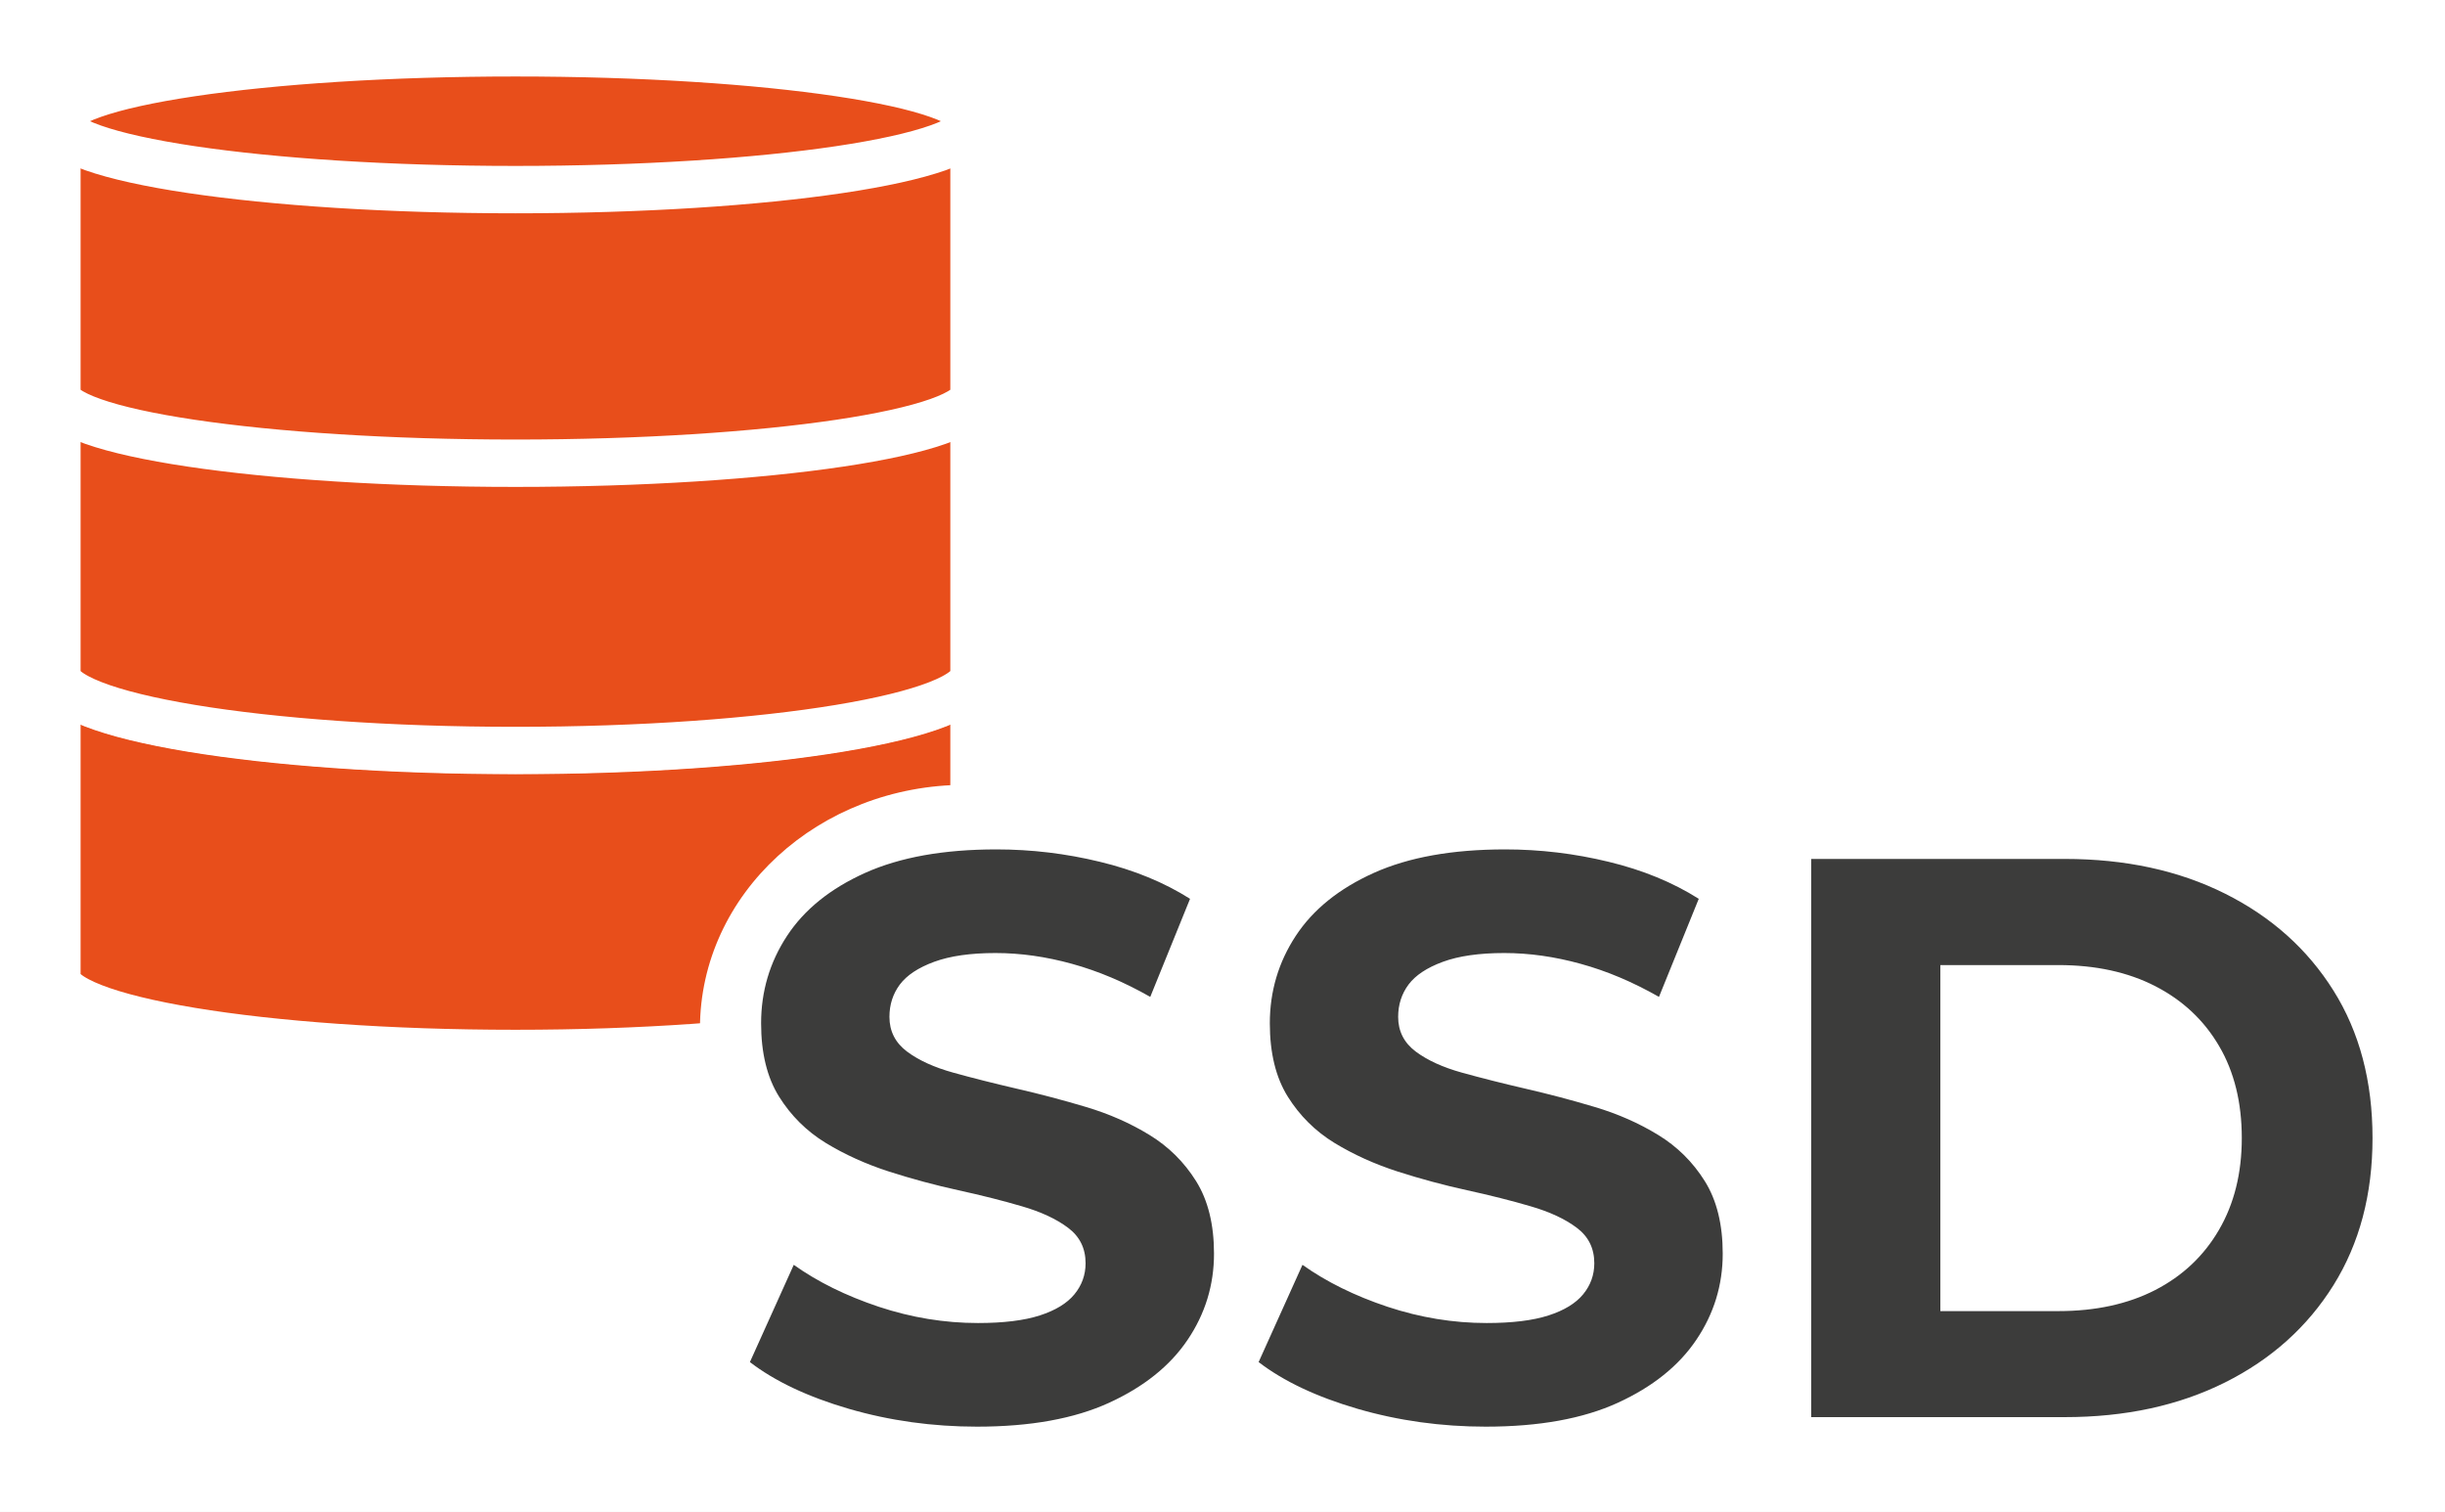
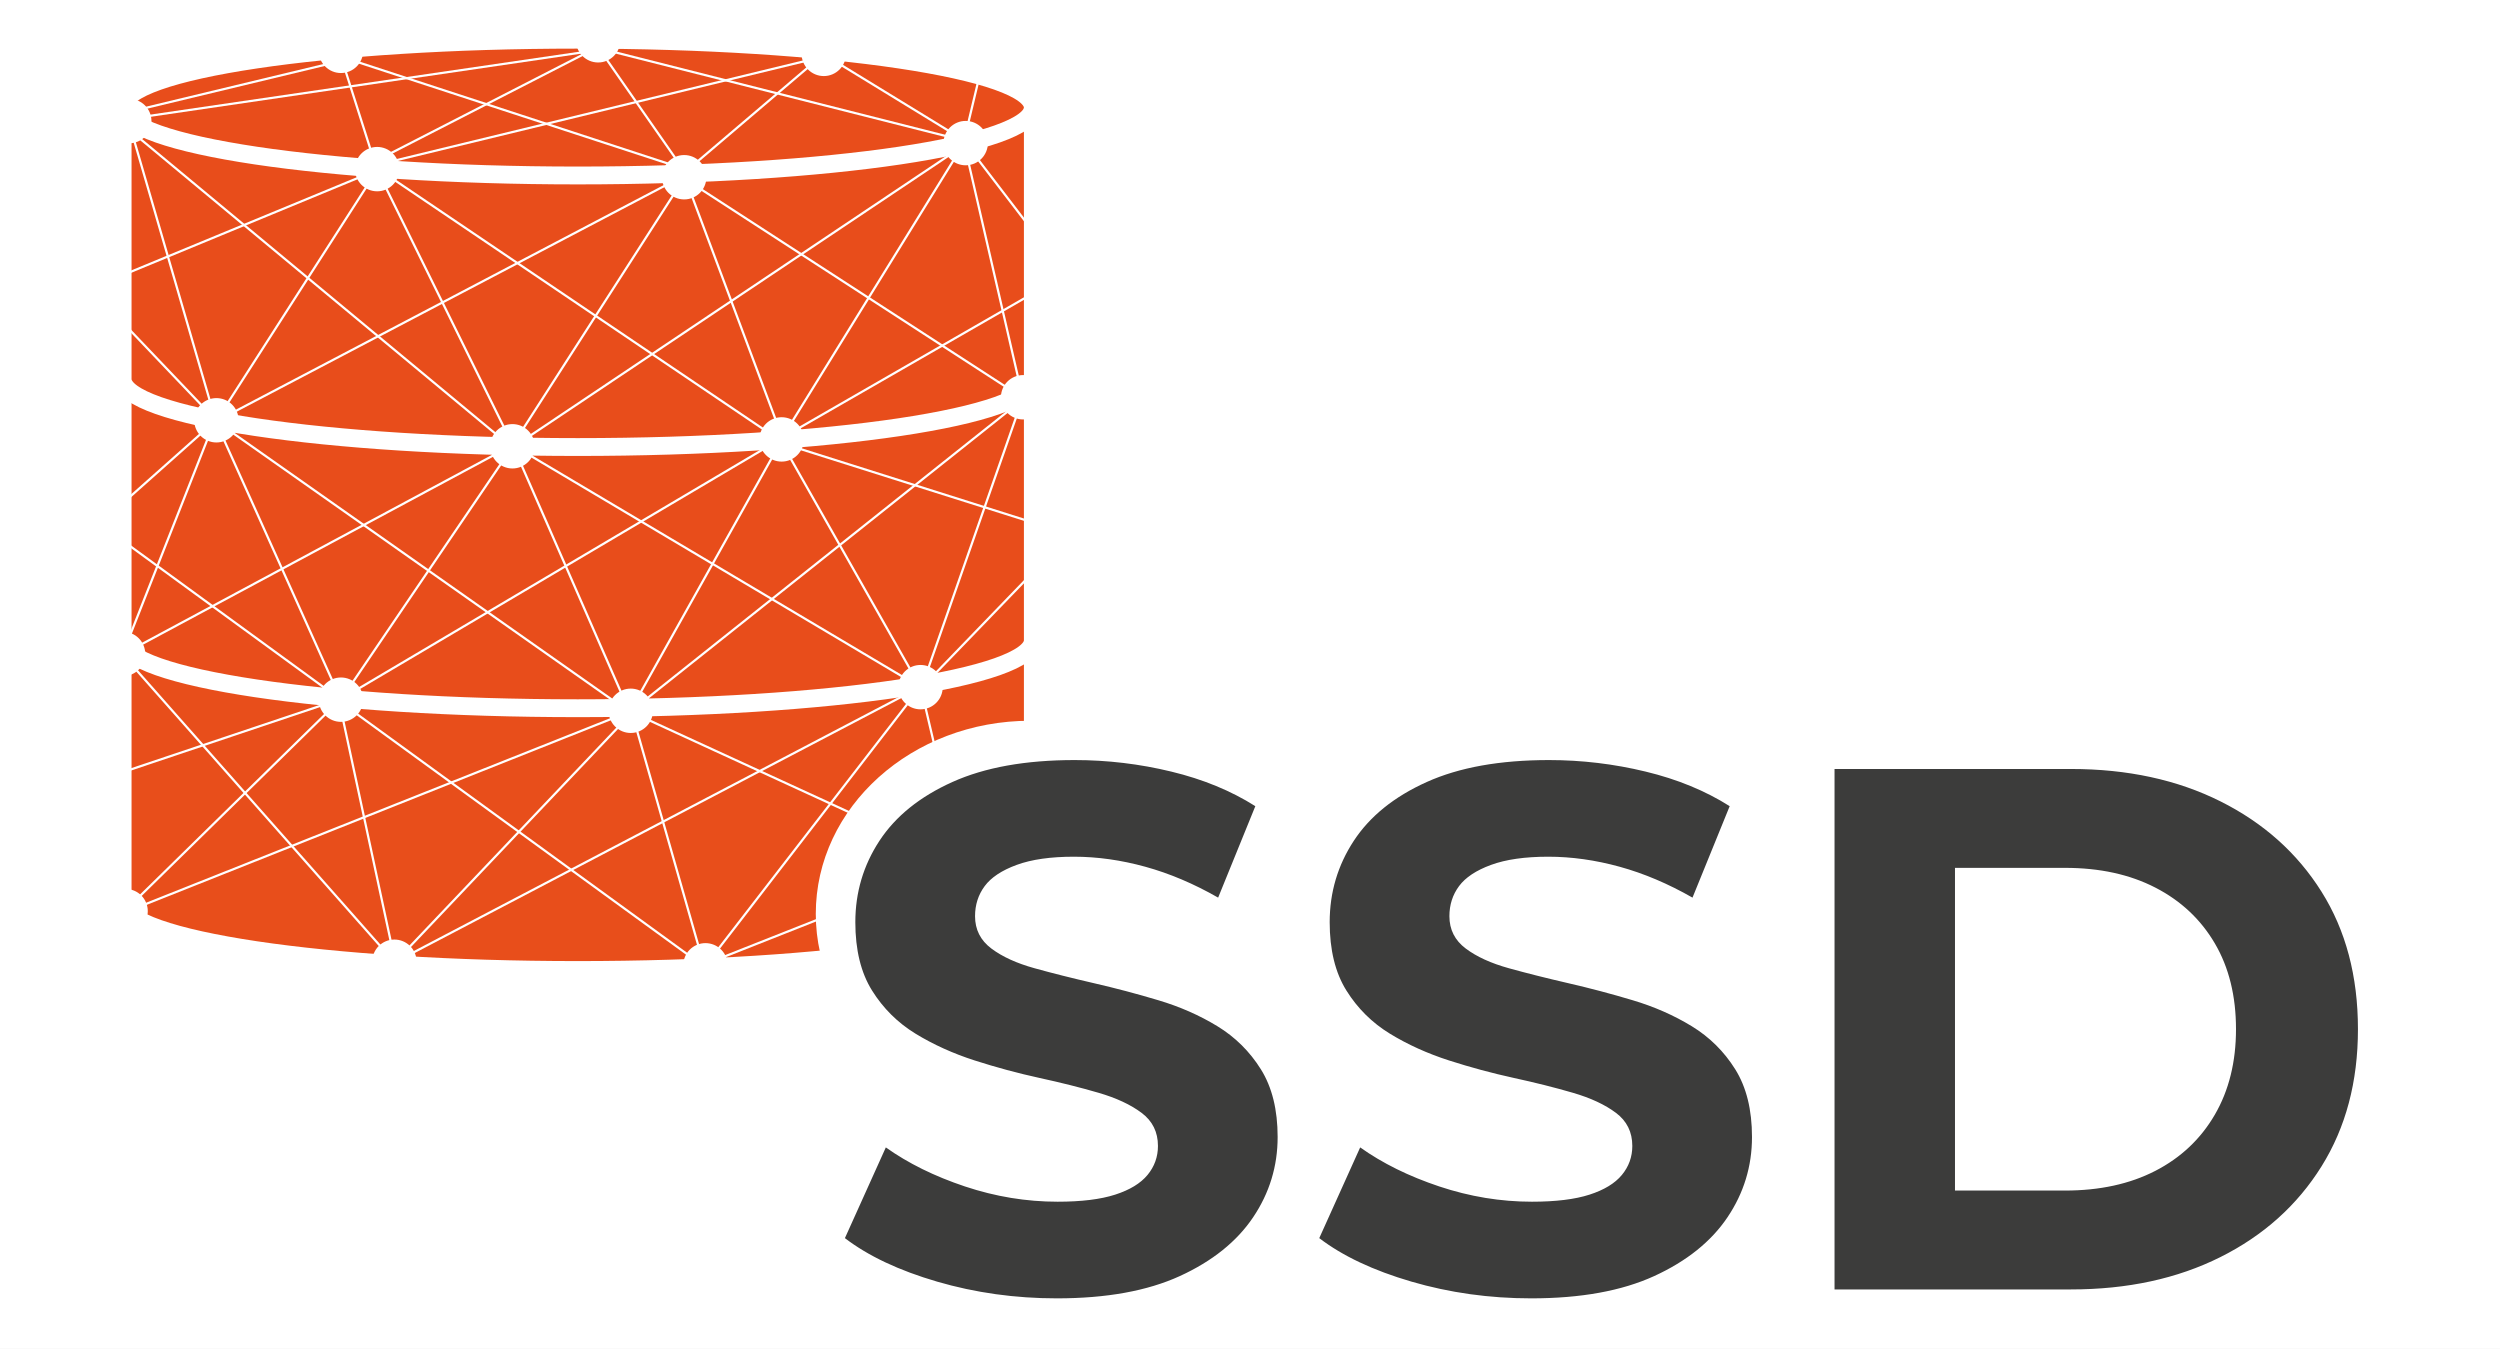
- <svg xmlns="http://www.w3.org/2000/svg" version="1.1" viewBox="0.0 0.0 412.906 255.304" fill="none" stroke="none" stroke-linecap="square" stroke-miterlimit="10">
+ <svg xmlns="http://www.w3.org/2000/svg" xmlns:xlink="http://www.w3.org/1999/xlink" version="1.1" viewBox="0.0 0.0 1120.801 604.633" fill="none" stroke="none" stroke-linecap="square" stroke-miterlimit="10">
  <clipPath id="p.0">
-     <path d="m0 0l412.906 0l0 255.304l-412.906 0l0 -255.304z" clip-rule="nonzero" />
+     <path d="m0 0l1120.801 0l0 604.633l-1120.801 0l0 -604.633z" clip-rule="nonzero" />
  </clipPath>
  <g clip-path="url(#p.0)">
-     <path fill="#ffffff" d="m0 0l412.906 0l0 255.304l-412.906 0z" fill-rule="evenodd" />
-     <path fill="#e84e1b" d="m9.609 113.85l0 0c0 -7.075 34.671 -12.811 77.44 -12.811c42.769 0 77.44 5.735 77.44 12.811l0 51.242c0 7.075 -34.671 12.811 -77.44 12.811c-42.769 0 -77.44 -5.736 -77.44 -12.811z" fill-rule="evenodd" />
-     <path fill="#000000" fill-opacity="0.0" d="m164.488 113.85l0 0c0 7.075 -34.671 12.811 -77.44 12.811c-42.769 0 -77.44 -5.735 -77.44 -12.811" fill-rule="evenodd" />
-     <path fill="#000000" fill-opacity="0.0" d="m9.609 113.85l0 0c0 -7.075 34.671 -12.811 77.44 -12.811c42.769 0 77.44 5.735 77.44 12.811l0 51.242c0 7.075 -34.671 12.811 -77.44 12.811c-42.769 0 -77.44 -5.736 -77.44 -12.811z" fill-rule="evenodd" />
-     <path stroke="#ffffff" stroke-width="8.0" stroke-linejoin="round" stroke-linecap="butt" d="m164.488 113.85l0 0c0 7.075 -34.671 12.811 -77.44 12.811c-42.769 0 -77.44 -5.735 -77.44 -12.811" fill-rule="evenodd" />
-     <path stroke="#ffffff" stroke-width="8.0" stroke-linejoin="round" stroke-linecap="butt" d="m9.609 113.85l0 0c0 -7.075 34.671 -12.811 77.44 -12.811c42.769 0 77.44 5.735 77.44 12.811l0 51.242c0 7.075 -34.671 12.811 -77.44 12.811c-42.769 0 -77.44 -5.736 -77.44 -12.811z" fill-rule="evenodd" />
-     <path fill="#ffffff" d="m118.207 173.688l0 0c0 -22.726 20.066 -41.15 44.819 -41.15l0 0c24.753 0 44.819 18.423 44.819 41.15l0 0c0 22.726 -20.066 41.15 -44.819 41.15l0 0c-24.753 0 -44.819 -18.423 -44.819 -41.15z" fill-rule="evenodd" />
-     <path fill="#000000" fill-opacity="0.0" d="m113.877 101.039l339.433 0l0 182.614l-339.433 0z" fill-rule="evenodd" />
-     <path fill="#3c3c3b" d="m165.017 240.929q-11.297 0 -21.672 -3.016q-10.375 -3.031 -16.703 -7.891l7.406 -16.422q6.062 4.312 14.344 7.078q8.281 2.75 16.766 2.75q6.469 0 10.438 -1.281q3.969 -1.281 5.844 -3.562q1.891 -2.297 1.891 -5.25q0 -3.781 -2.969 -6.0q-2.953 -2.219 -7.797 -3.625q-4.844 -1.422 -10.703 -2.703q-5.859 -1.281 -11.719 -3.156q-5.859 -1.891 -10.703 -4.844q-4.844 -2.969 -7.875 -7.812q-3.031 -4.859 -3.031 -12.391q0 -8.078 4.375 -14.75q4.375 -6.672 13.188 -10.641q8.828 -3.969 22.156 -3.969q8.891 0 17.5 2.094q8.625 2.078 15.219 6.25l-6.719 16.562q-6.609 -3.766 -13.203 -5.578q-6.594 -1.828 -12.922 -1.828q-6.328 0 -10.375 1.484q-4.031 1.484 -5.797 3.844q-1.75 2.359 -1.75 5.453q0 3.625 2.969 5.859q2.969 2.219 7.812 3.562q4.844 1.344 10.703 2.703q5.859 1.344 11.719 3.094q5.859 1.75 10.703 4.719q4.844 2.953 7.875 7.797q3.031 4.844 3.031 12.25q0 7.953 -4.453 14.547q-4.438 6.594 -13.266 10.641q-8.812 4.031 -22.281 4.031zm85.911 0q-11.297 0 -21.672 -3.016q-10.375 -3.031 -16.703 -7.891l7.406 -16.422q6.062 4.312 14.344 7.078q8.281 2.75 16.766 2.75q6.469 0 10.438 -1.281q3.969 -1.281 5.844 -3.562q1.891 -2.297 1.891 -5.25q0 -3.781 -2.969 -6.0q-2.953 -2.219 -7.797 -3.625q-4.844 -1.422 -10.703 -2.703q-5.859 -1.281 -11.719 -3.156q-5.859 -1.891 -10.703 -4.844q-4.844 -2.969 -7.875 -7.812q-3.031 -4.859 -3.031 -12.391q0 -8.078 4.375 -14.75q4.375 -6.672 13.188 -10.641q8.828 -3.969 22.156 -3.969q8.891 0 17.5 2.094q8.625 2.078 15.219 6.25l-6.719 16.562q-6.609 -3.766 -13.203 -5.578q-6.594 -1.828 -12.922 -1.828q-6.328 0 -10.375 1.484q-4.031 1.484 -5.797 3.844q-1.75 2.359 -1.75 5.453q0 3.625 2.969 5.859q2.969 2.219 7.812 3.562q4.844 1.344 10.703 2.703q5.859 1.344 11.719 3.094q5.859 1.75 10.703 4.719q4.844 2.953 7.875 7.797q3.031 4.844 3.031 12.25q0 7.953 -4.453 14.547q-4.438 6.594 -13.266 10.641q-8.812 4.031 -22.281 4.031zm54.942 -1.609l0 -94.266l42.828 0q15.344 0 27.062 5.859q11.719 5.859 18.312 16.375q6.594 10.5 6.594 24.906q0 14.266 -6.594 24.844q-6.594 10.562 -18.312 16.422q-11.719 5.859 -27.062 5.859l-42.828 0zm21.812 -17.906l19.938 0q9.422 0 16.359 -3.562q6.938 -3.578 10.766 -10.172q3.844 -6.609 3.844 -15.484q0 -9.031 -3.844 -15.562q-3.828 -6.531 -10.766 -10.094q-6.938 -3.562 -16.359 -3.562l-19.938 0l0 58.438z" fill-rule="nonzero" />
-     <path fill="#e84e1b" d="m9.609 62.69l0 0c0 -7.075 34.671 -12.811 77.44 -12.811c42.769 0 77.44 5.735 77.44 12.811l0 51.242c0 7.075 -34.671 12.811 -77.44 12.811c-42.769 0 -77.44 -5.735 -77.44 -12.811z" fill-rule="evenodd" />
-     <path fill="#000000" fill-opacity="0.0" d="m164.488 62.69l0 0c0 7.075 -34.671 12.811 -77.44 12.811c-42.769 0 -77.44 -5.735 -77.44 -12.811" fill-rule="evenodd" />
-     <path fill="#000000" fill-opacity="0.0" d="m9.609 62.69l0 0c0 -7.075 34.671 -12.811 77.44 -12.811c42.769 0 77.44 5.735 77.44 12.811l0 51.242c0 7.075 -34.671 12.811 -77.44 12.811c-42.769 0 -77.44 -5.735 -77.44 -12.811z" fill-rule="evenodd" />
-     <path stroke="#ffffff" stroke-width="8.0" stroke-linejoin="round" stroke-linecap="butt" d="m164.488 62.69l0 0c0 7.075 -34.671 12.811 -77.44 12.811c-42.769 0 -77.44 -5.735 -77.44 -12.811" fill-rule="evenodd" />
-     <path stroke="#ffffff" stroke-width="8.0" stroke-linejoin="round" stroke-linecap="butt" d="m9.609 62.69l0 0c0 -7.075 34.671 -12.811 77.44 -12.811c42.769 0 77.44 5.735 77.44 12.811l0 51.242c0 7.075 -34.671 12.811 -77.44 12.811c-42.769 0 -77.44 -5.735 -77.44 -12.811z" fill-rule="evenodd" />
-     <path fill="#e84e1b" d="m9.609 20.47l0 0c0 -6.38 34.671 -11.552 77.44 -11.552c42.769 0 77.44 5.172 77.44 11.552l0 46.206c0 6.38 -34.671 11.552 -77.44 11.552c-42.769 0 -77.44 -5.172 -77.44 -11.552z" fill-rule="evenodd" />
-     <path fill="#000000" fill-opacity="0.0" d="m164.488 20.47l0 0c0 6.38 -34.671 11.552 -77.44 11.552c-42.769 0 -77.44 -5.172 -77.44 -11.552" fill-rule="evenodd" />
-     <path fill="#000000" fill-opacity="0.0" d="m9.609 20.47l0 0c0 -6.38 34.671 -11.552 77.44 -11.552c42.769 0 77.44 5.172 77.44 11.552l0 46.206c0 6.38 -34.671 11.552 -77.44 11.552c-42.769 0 -77.44 -5.172 -77.44 -11.552z" fill-rule="evenodd" />
-     <path stroke="#ffffff" stroke-width="8.0" stroke-linejoin="round" stroke-linecap="butt" d="m164.488 20.47l0 0c0 6.38 -34.671 11.552 -77.44 11.552c-42.769 0 -77.44 -5.172 -77.44 -11.552" fill-rule="evenodd" />
-     <path stroke="#ffffff" stroke-width="8.0" stroke-linejoin="round" stroke-linecap="butt" d="m9.609 20.47l0 0c0 -6.38 34.671 -11.552 77.44 -11.552c42.769 0 77.44 5.172 77.44 11.552l0 46.206c0 6.38 -34.671 11.552 -77.44 11.552c-42.769 0 -77.44 -5.172 -77.44 -11.552z" fill-rule="evenodd" />
+     <path fill="#ffffff" d="m0 0l1120.801 0l0 604.633l-1120.801 0z" fill-rule="evenodd" />
+     <path fill="#e84e1b" d="m54.976 282.696l0 0c0 -16.809 91.349 -30.436 204.034 -30.436c112.685 0 204.034 13.627 204.034 30.436l0 121.743c0 16.809 -91.349 30.436 -204.034 30.436c-112.685 0 -204.034 -13.627 -204.034 -30.436z" fill-rule="evenodd" />
+     <path fill="#000000" fill-opacity="0.0" d="m463.044 282.696l0 0c0 16.809 -91.349 30.436 -204.034 30.436c-112.685 0 -204.034 -13.627 -204.034 -30.436" fill-rule="evenodd" />
+     <path fill="#000000" fill-opacity="0.0" d="m54.976 282.696l0 0c0 -16.809 91.349 -30.436 204.034 -30.436c112.685 0 204.034 13.627 204.034 30.436l0 121.743c0 16.809 -91.349 30.436 -204.034 30.436c-112.685 0 -204.034 -13.627 -204.034 -30.436z" fill-rule="evenodd" />
+     <path stroke="#ffffff" stroke-width="8.0" stroke-linejoin="round" stroke-linecap="butt" d="m463.044 282.696l0 0c0 16.809 -91.349 30.436 -204.034 30.436c-112.685 0 -204.034 -13.627 -204.034 -30.436" fill-rule="evenodd" />
+     <path stroke="#ffffff" stroke-width="8.0" stroke-linejoin="round" stroke-linecap="butt" d="m54.976 282.696l0 0c0 -16.809 91.349 -30.436 204.034 -30.436c112.685 0 204.034 13.627 204.034 30.436l0 121.743c0 16.809 -91.349 30.436 -204.034 30.436c-112.685 0 -204.034 -13.627 -204.034 -30.436z" fill-rule="evenodd" />
+     <path fill="#e84d1b" d="m54.976 165.333l0 0c0 -16.809 91.349 -30.436 204.034 -30.436c112.685 0 204.034 13.627 204.034 30.436l0 121.743c0 16.809 -91.349 30.436 -204.034 30.436c-112.685 0 -204.034 -13.627 -204.034 -30.436z" fill-rule="evenodd" />
+     <path fill="#000000" fill-opacity="0.0" d="m463.044 165.333l0 0c0 16.809 -91.349 30.436 -204.034 30.436c-112.685 0 -204.034 -13.627 -204.034 -30.436" fill-rule="evenodd" />
+     <path fill="#000000" fill-opacity="0.0" d="m54.976 165.333l0 0c0 -16.809 91.349 -30.436 204.034 -30.436c112.685 0 204.034 13.627 204.034 30.436l0 121.743c0 16.809 -91.349 30.436 -204.034 30.436c-112.685 0 -204.034 -13.627 -204.034 -30.436z" fill-rule="evenodd" />
+     <path stroke="#ffffff" stroke-width="8.0" stroke-linejoin="round" stroke-linecap="butt" d="m463.044 165.333l0 0c0 16.809 -91.349 30.436 -204.034 30.436c-112.685 0 -204.034 -13.627 -204.034 -30.436" fill-rule="evenodd" />
+     <path stroke="#ffffff" stroke-width="8.0" stroke-linejoin="round" stroke-linecap="butt" d="m54.976 165.333l0 0c0 -16.809 91.349 -30.436 204.034 -30.436c112.685 0 204.034 13.627 204.034 30.436l0 121.743c0 16.809 -91.349 30.436 -204.034 30.436c-112.685 0 -204.034 -13.627 -204.034 -30.436z" fill-rule="evenodd" />
+     <path fill="#e84d1b" d="m54.976 48.234l0 0c0 -16.809 91.349 -30.436 204.034 -30.436c112.685 0 204.034 13.627 204.034 30.436l0 121.743c0 16.809 -91.349 30.436 -204.034 30.436c-112.685 0 -204.034 -13.627 -204.034 -30.436z" fill-rule="evenodd" />
+     <path fill="#000000" fill-opacity="0.0" d="m463.044 48.234l0 0c0 16.809 -91.349 30.436 -204.034 30.436c-112.685 0 -204.034 -13.627 -204.034 -30.436" fill-rule="evenodd" />
+     <path fill="#000000" fill-opacity="0.0" d="m54.976 48.234l0 0c0 -16.809 91.349 -30.436 204.034 -30.436c112.685 0 204.034 13.627 204.034 30.436l0 121.743c0 16.809 -91.349 30.436 -204.034 30.436c-112.685 0 -204.034 -13.627 -204.034 -30.436z" fill-rule="evenodd" />
+     <path stroke="#ffffff" stroke-width="8.0" stroke-linejoin="round" stroke-linecap="butt" d="m463.044 48.234l0 0c0 16.809 -91.349 30.436 -204.034 30.436c-112.685 0 -204.034 -13.627 -204.034 -30.436" fill-rule="evenodd" />
+     <path stroke="#ffffff" stroke-width="8.0" stroke-linejoin="round" stroke-linecap="butt" d="m54.976 48.234l0 0c0 -16.809 91.349 -30.436 204.034 -30.436c112.685 0 204.034 13.627 204.034 30.436l0 121.743c0 16.809 -91.349 30.436 -204.034 30.436c-112.685 0 -204.034 -13.627 -204.034 -30.436z" fill-rule="evenodd" />
+     <path fill="#ffffff" d="m365.732 409.709l0 0c0 -47.818 43.065 -86.583 96.189 -86.583l0 0c53.124 0 96.189 38.764 96.189 86.583l0 0c0 47.818 -43.065 86.583 -96.189 86.583l0 0c-53.124 0 -96.189 -38.764 -96.189 -86.583z" fill-rule="evenodd" />
+     <path fill="#ffffff" d="m48.504 54.283l0 0c0 -5.218 4.23 -9.449 9.449 -9.449l0 0c2.506 0 4.909 0.995 6.681 2.767c1.772 1.772 2.767 4.175 2.767 6.681l0 0c0 5.218 -4.23 9.449 -9.449 9.449l0 0c-5.218 0 -9.449 -4.23 -9.449 -9.449z" fill-rule="evenodd" />
+     <path stroke="#ffffff" stroke-width="1.0" stroke-linejoin="round" stroke-linecap="butt" d="m48.504 54.283l0 0c0 -5.218 4.23 -9.449 9.449 -9.449l0 0c2.506 0 4.909 0.995 6.681 2.767c1.772 1.772 2.767 4.175 2.767 6.681l0 0c0 5.218 -4.23 9.449 -9.449 9.449l0 0c-5.218 0 -9.449 -4.23 -9.449 -9.449z" fill-rule="evenodd" />
+     <path fill="#ffffff" d="m159.64 75.822l0 0c0 -5.218 4.23 -9.449 9.449 -9.449l0 0c2.506 0 4.909 0.995 6.681 2.767c1.772 1.772 2.767 4.175 2.767 6.681l0 0c0 5.218 -4.23 9.449 -9.449 9.449l0 0c-5.218 0 -9.449 -4.23 -9.449 -9.449z" fill-rule="evenodd" />
+     <path stroke="#ffffff" stroke-width="1.0" stroke-linejoin="round" stroke-linecap="butt" d="m159.64 75.822l0 0c0 -5.218 4.23 -9.449 9.449 -9.449l0 0c2.506 0 4.909 0.995 6.681 2.767c1.772 1.772 2.767 4.175 2.767 6.681l0 0c0 5.218 -4.23 9.449 -9.449 9.449l0 0c-5.218 0 -9.449 -4.23 -9.449 -9.449z" fill-rule="evenodd" />
+     <path fill="#ffffff" d="m143.409 22.798l0 0c0 -5.218 4.23 -9.449 9.449 -9.449l0 0c2.506 0 4.909 0.995 6.681 2.767c1.772 1.772 2.767 4.175 2.767 6.681l0 0c0 5.218 -4.23 9.449 -9.449 9.449l0 0c-5.218 0 -9.449 -4.23 -9.449 -9.449z" fill-rule="evenodd" />
+     <path stroke="#ffffff" stroke-width="1.0" stroke-linejoin="round" stroke-linecap="butt" d="m143.409 22.798l0 0c0 -5.218 4.23 -9.449 9.449 -9.449l0 0c2.506 0 4.909 0.995 6.681 2.767c1.772 1.772 2.767 4.175 2.767 6.681l0 0c0 5.218 -4.23 9.449 -9.449 9.449l0 0c-5.218 0 -9.449 -4.23 -9.449 -9.449z" fill-rule="evenodd" />
+     <path fill="#ffffff" d="m297.286 79.459l0 0c0 -5.218 4.23 -9.449 9.449 -9.449l0 0c2.506 0 4.909 0.995 6.681 2.767c1.772 1.772 2.767 4.175 2.767 6.681l0 0c0 5.218 -4.23 9.449 -9.449 9.449l0 0c-5.218 0 -9.449 -4.23 -9.449 -9.449z" fill-rule="evenodd" />
+     <path stroke="#ffffff" stroke-width="1.0" stroke-linejoin="round" stroke-linecap="butt" d="m297.286 79.459l0 0c0 -5.218 4.23 -9.449 9.449 -9.449l0 0c2.506 0 4.909 0.995 6.681 2.767c1.772 1.772 2.767 4.175 2.767 6.681l0 0c0 5.218 -4.23 9.449 -9.449 9.449l0 0c-5.218 0 -9.449 -4.23 -9.449 -9.449z" fill-rule="evenodd" />
+     <path fill="#ffffff" d="m258.711 18.066l0 0c0 -5.218 4.23 -9.449 9.449 -9.449l0 0c2.506 0 4.909 0.995 6.681 2.767c1.772 1.772 2.767 4.175 2.767 6.681l0 0c0 5.218 -4.23 9.449 -9.449 9.449l0 0c-5.218 0 -9.449 -4.23 -9.449 -9.449z" fill-rule="evenodd" />
+     <path stroke="#ffffff" stroke-width="1.0" stroke-linejoin="round" stroke-linecap="butt" d="m258.711 18.066l0 0c0 -5.218 4.23 -9.449 9.449 -9.449l0 0c2.506 0 4.909 0.995 6.681 2.767c1.772 1.772 2.767 4.175 2.767 6.681l0 0c0 5.218 -4.23 9.449 -9.449 9.449l0 0c-5.218 0 -9.449 -4.23 -9.449 -9.449z" fill-rule="evenodd" />
+     <path fill="#ffffff" d="m423.483 64.16l0 0c0 -5.218 4.23 -9.449 9.449 -9.449l0 0c2.506 0 4.909 0.995 6.681 2.767c1.772 1.772 2.768 4.175 2.768 6.681l0 0c0 5.218 -4.23 9.449 -9.449 9.449l0 0c-5.218 0 -9.449 -4.23 -9.449 -9.449z" fill-rule="evenodd" />
+     <path stroke="#ffffff" stroke-width="1.0" stroke-linejoin="round" stroke-linecap="butt" d="m423.483 64.16l0 0c0 -5.218 4.23 -9.449 9.449 -9.449l0 0c2.506 0 4.909 0.995 6.681 2.767c1.772 1.772 2.768 4.175 2.768 6.681l0 0c0 5.218 -4.23 9.449 -9.449 9.449l0 0c-5.218 0 -9.449 -4.23 -9.449 -9.449z" fill-rule="evenodd" />
+     <path fill="#ffffff" d="m449.236 178.1l0 0c0 -5.218 4.23 -9.449 9.449 -9.449l0 0c2.506 0 4.909 0.995 6.681 2.767c1.772 1.772 2.767 4.175 2.767 6.681l0 0c0 5.218 -4.23 9.449 -9.449 9.449l0 0c-5.218 0 -9.449 -4.23 -9.449 -9.449z" fill-rule="evenodd" />
+     <path stroke="#ffffff" stroke-width="1.0" stroke-linejoin="round" stroke-linecap="butt" d="m449.236 178.1l0 0c0 -5.218 4.23 -9.449 9.449 -9.449l0 0c2.506 0 4.909 0.995 6.681 2.767c1.772 1.772 2.767 4.175 2.767 6.681l0 0c0 5.218 -4.23 9.449 -9.449 9.449l0 0c-5.218 0 -9.449 -4.23 -9.449 -9.449z" fill-rule="evenodd" />
+     <path fill="#ffffff" d="m340.976 196.997l0 0c0 -5.218 4.23 -9.449 9.449 -9.449l0 0c2.506 0 4.909 0.995 6.681 2.768c1.772 1.772 2.768 4.175 2.768 6.681l0 0c0 5.218 -4.23 9.449 -9.449 9.449l0 0c-5.218 0 -9.449 -4.23 -9.449 -9.449z" fill-rule="evenodd" />
+     <path stroke="#ffffff" stroke-width="1.0" stroke-linejoin="round" stroke-linecap="butt" d="m340.976 196.997l0 0c0 -5.218 4.23 -9.449 9.449 -9.449l0 0c2.506 0 4.909 0.995 6.681 2.768c1.772 1.772 2.768 4.175 2.768 6.681l0 0c0 5.218 -4.23 9.449 -9.449 9.449l0 0c-5.218 0 -9.449 -4.23 -9.449 -9.449z" fill-rule="evenodd" />
+     <path fill="#ffffff" d="m220.291 200.079l0 0c0 -5.218 4.23 -9.449 9.449 -9.449l0 0c2.506 0 4.909 0.995 6.681 2.767c1.772 1.772 2.768 4.175 2.768 6.681l0 0c0 5.218 -4.23 9.449 -9.449 9.449l0 0c-5.218 0 -9.449 -4.23 -9.449 -9.449z" fill-rule="evenodd" />
+     <path stroke="#ffffff" stroke-width="1.0" stroke-linejoin="round" stroke-linecap="butt" d="m220.291 200.079l0 0c0 -5.218 4.23 -9.449 9.449 -9.449l0 0c2.506 0 4.909 0.995 6.681 2.767c1.772 1.772 2.768 4.175 2.768 6.681l0 0c0 5.218 -4.23 9.449 -9.449 9.449l0 0c-5.218 0 -9.449 -4.23 -9.449 -9.449z" fill-rule="evenodd" />
+     <path fill="#ffffff" d="m87.577 188.423l0 0c0 -5.218 4.23 -9.449 9.449 -9.449l0 0c2.506 0 4.909 0.995 6.681 2.767c1.772 1.772 2.767 4.175 2.767 6.681l0 0c0 5.218 -4.23 9.449 -9.449 9.449l0 0c-5.218 0 -9.449 -4.23 -9.449 -9.449z" fill-rule="evenodd" />
+     <path stroke="#ffffff" stroke-width="1.0" stroke-linejoin="round" stroke-linecap="butt" d="m87.577 188.423l0 0c0 -5.218 4.23 -9.449 9.449 -9.449l0 0c2.506 0 4.909 0.995 6.681 2.767c1.772 1.772 2.767 4.175 2.767 6.681l0 0c0 5.218 -4.23 9.449 -9.449 9.449l0 0c-5.218 0 -9.449 -4.23 -9.449 -9.449z" fill-rule="evenodd" />
+     <path fill="#ffffff" d="m273.328 318.661l0 0c0 -5.218 4.23 -9.449 9.449 -9.449l0 0c2.506 0 4.909 0.996 6.681 2.768c1.772 1.772 2.767 4.175 2.767 6.681l0 0c0 5.218 -4.23 9.449 -9.449 9.449l0 0c-5.218 0 -9.449 -4.23 -9.449 -9.449z" fill-rule="evenodd" />
+     <path stroke="#ffffff" stroke-width="1.0" stroke-linejoin="round" stroke-linecap="butt" d="m273.328 318.661l0 0c0 -5.218 4.23 -9.449 9.449 -9.449l0 0c2.506 0 4.909 0.996 6.681 2.768c1.772 1.772 2.767 4.175 2.767 6.681l0 0c0 5.218 -4.23 9.449 -9.449 9.449l0 0c-5.218 0 -9.449 -4.23 -9.449 -9.449z" fill-rule="evenodd" />
+     <path fill="#ffffff" d="m143.409 313.677l0 0c0 -5.218 4.23 -9.449 9.449 -9.449l0 0c2.506 0 4.909 0.996 6.681 2.768c1.772 1.772 2.767 4.175 2.767 6.681l0 0c0 5.218 -4.23 9.449 -9.449 9.449l0 0c-5.218 0 -9.449 -4.23 -9.449 -9.449z" fill-rule="evenodd" />
+     <path stroke="#ffffff" stroke-width="1.0" stroke-linejoin="round" stroke-linecap="butt" d="m143.409 313.677l0 0c0 -5.218 4.23 -9.449 9.449 -9.449l0 0c2.506 0 4.909 0.996 6.681 2.768c1.772 1.772 2.767 4.175 2.767 6.681l0 0c0 5.218 -4.23 9.449 -9.449 9.449l0 0c-5.218 0 -9.449 -4.23 -9.449 -9.449z" fill-rule="evenodd" />
+     <path fill="#ffffff" d="m403.247 308.063l0 0c0 -5.218 4.23 -9.449 9.449 -9.449l0 0c2.506 0 4.909 0.996 6.681 2.768c1.772 1.772 2.767 4.175 2.767 6.681l0 0c0 5.218 -4.23 9.449 -9.449 9.449l0 0c-5.218 0 -9.449 -4.23 -9.449 -9.449z" fill-rule="evenodd" />
+     <path stroke="#ffffff" stroke-width="1.0" stroke-linejoin="round" stroke-linecap="butt" d="m403.247 308.063l0 0c0 -5.218 4.23 -9.449 9.449 -9.449l0 0c2.506 0 4.909 0.996 6.681 2.768c1.772 1.772 2.767 4.175 2.767 6.681l0 0c0 5.218 -4.23 9.449 -9.449 9.449l0 0c-5.218 0 -9.449 -4.23 -9.449 -9.449z" fill-rule="evenodd" />
+     <path fill="#ffffff" d="m46.853 408.483l0 0c0 -5.218 4.23 -9.449 9.449 -9.449l0 0c2.506 0 4.909 0.996 6.681 2.767c1.772 1.772 2.767 4.175 2.767 6.681l0 0c0 5.218 -4.23 9.449 -9.449 9.449l0 0c-5.218 0 -9.449 -4.23 -9.449 -9.449z" fill-rule="evenodd" />
+     <path stroke="#ffffff" stroke-width="1.0" stroke-linejoin="round" stroke-linecap="butt" d="m46.853 408.483l0 0c0 -5.218 4.23 -9.449 9.449 -9.449l0 0c2.506 0 4.909 0.996 6.681 2.767c1.772 1.772 2.767 4.175 2.767 6.681l0 0c0 5.218 -4.23 9.449 -9.449 9.449l0 0c-5.218 0 -9.449 -4.23 -9.449 -9.449z" fill-rule="evenodd" />
+     <path fill="#ffffff" d="m167.373 431.165l0 0c0 -5.218 4.23 -9.449 9.449 -9.449l0 0c2.506 0 4.909 0.996 6.681 2.768c1.772 1.772 2.767 4.175 2.767 6.681l0 0c0 5.218 -4.23 9.449 -9.449 9.449l0 0c-5.218 0 -9.449 -4.23 -9.449 -9.449z" fill-rule="evenodd" />
+     <path stroke="#ffffff" stroke-width="1.0" stroke-linejoin="round" stroke-linecap="butt" d="m167.373 431.165l0 0c0 -5.218 4.23 -9.449 9.449 -9.449l0 0c2.506 0 4.909 0.996 6.681 2.768c1.772 1.772 2.767 4.175 2.767 6.681l0 0c0 5.218 -4.23 9.449 -9.449 9.449l0 0c-5.218 0 -9.449 -4.23 -9.449 -9.449z" fill-rule="evenodd" />
+     <path fill="#ffffff" d="m306.829 432.769l0 0c0 -5.218 4.23 -9.449 9.449 -9.449l0 0c2.506 0 4.909 0.995 6.681 2.767c1.772 1.772 2.767 4.175 2.767 6.681l0 0c0 5.218 -4.23 9.449 -9.449 9.449l0 0c-5.218 0 -9.449 -4.23 -9.449 -9.449z" fill-rule="evenodd" />
+     <path stroke="#ffffff" stroke-width="1.0" stroke-linejoin="round" stroke-linecap="butt" d="m306.829 432.769l0 0c0 -5.218 4.23 -9.449 9.449 -9.449l0 0c2.506 0 4.909 0.995 6.681 2.767c1.772 1.772 2.767 4.175 2.767 6.681l0 0c0 5.218 -4.23 9.449 -9.449 9.449l0 0c-5.218 0 -9.449 -4.23 -9.449 -9.449z" fill-rule="evenodd" />
+     <path fill="#ffffff" d="m45.722 293.176l0 0c0 -5.218 4.23 -9.449 9.449 -9.449l0 0c2.506 0 4.909 0.996 6.681 2.768c1.772 1.772 2.767 4.175 2.767 6.681l0 0c0 5.218 -4.23 9.449 -9.449 9.449l0 0c-5.218 0 -9.449 -4.23 -9.449 -9.449z" fill-rule="evenodd" />
+     <path stroke="#ffffff" stroke-width="1.0" stroke-linejoin="round" stroke-linecap="butt" d="m45.722 293.176l0 0c0 -5.218 4.23 -9.449 9.449 -9.449l0 0c2.506 0 4.909 0.996 6.681 2.768c1.772 1.772 2.767 4.175 2.767 6.681l0 0c0 5.218 -4.23 9.449 -9.449 9.449l0 0c-5.218 0 -9.449 -4.23 -9.449 -9.449z" fill-rule="evenodd" />
+     <path fill="#000000" fill-opacity="0.0" d="m56.197 408.142l95.717 -93.858" fill-rule="evenodd" />
+     <path stroke="#ffffff" stroke-width="1.0" stroke-linejoin="round" stroke-linecap="butt" d="m56.197 408.142l95.717 -93.858" fill-rule="evenodd" />
+     <path fill="#000000" fill-opacity="0.0" d="m177.171 431.304l-25.26 -117.449" fill-rule="evenodd" />
+     <path stroke="#ffffff" stroke-width="1.0" stroke-linejoin="round" stroke-linecap="butt" d="m177.171 431.304l-25.26 -117.449" fill-rule="evenodd" />
+     <path fill="#000000" fill-opacity="0.0" d="m177.171 431.703l-121.858 -137.89" fill-rule="evenodd" />
+     <path stroke="#ffffff" stroke-width="1.0" stroke-linejoin="round" stroke-linecap="butt" d="m177.171 431.703l-121.858 -137.89" fill-rule="evenodd" />
+     <path fill="#000000" fill-opacity="0.0" d="m282.192 319.068l-226.205 89.953" fill-rule="evenodd" />
+     <path stroke="#ffffff" stroke-width="1.0" stroke-linejoin="round" stroke-linecap="butt" d="m282.192 319.068l-226.205 89.953" fill-rule="evenodd" />
+     <path fill="#000000" fill-opacity="0.0" d="m282.992 319.869l-106.205 111.843" fill-rule="evenodd" />
+     <path stroke="#ffffff" stroke-width="1.0" stroke-linejoin="round" stroke-linecap="butt" d="m282.992 319.869l-106.205 111.843" fill-rule="evenodd" />
+     <path fill="#000000" fill-opacity="0.0" d="m151.919 314.257l164.346 119.465" fill-rule="evenodd" />
+     <path stroke="#ffffff" stroke-width="1.0" stroke-linejoin="round" stroke-linecap="butt" d="m151.919 314.257l164.346 119.465" fill-rule="evenodd" />
+     <path fill="#000000" fill-opacity="0.0" d="m412.465 308.247l-96.189 124.661" fill-rule="evenodd" />
+     <path stroke="#ffffff" stroke-width="1.0" stroke-linejoin="round" stroke-linecap="butt" d="m412.465 308.247l-96.189 124.661" fill-rule="evenodd" />
+     <path fill="#000000" fill-opacity="0.0" d="m283.394 319.869l32.472 113.827" fill-rule="evenodd" />
+     <path stroke="#ffffff" stroke-width="1.0" stroke-linejoin="round" stroke-linecap="butt" d="m283.394 319.869l32.472 113.827" fill-rule="evenodd" />
+     <path fill="#000000" fill-opacity="0.0" d="m176.37 431.703l235.685 -123.465" fill-rule="evenodd" />
+     <path stroke="#ffffff" stroke-width="1.0" stroke-linejoin="round" stroke-linecap="butt" d="m176.37 431.703l235.685 -123.465" fill-rule="evenodd" />
+     <path fill="#000000" fill-opacity="0.0" d="m96.202 188.795l-41.291 104.63" fill-rule="evenodd" />
+     <path stroke="#ffffff" stroke-width="1.0" stroke-linejoin="round" stroke-linecap="butt" d="m96.202 188.795l-41.291 104.63" fill-rule="evenodd" />
+     <path fill="#000000" fill-opacity="0.0" d="m228.879 200.018l-173.953 93.386" fill-rule="evenodd" />
+     <path stroke="#ffffff" stroke-width="1.0" stroke-linejoin="round" stroke-linecap="butt" d="m228.879 200.018l-173.953 93.386" fill-rule="evenodd" />
+     <path fill="#000000" fill-opacity="0.0" d="m229.68 200.42l-76.945 113.449" fill-rule="evenodd" />
+     <path stroke="#ffffff" stroke-width="1.0" stroke-linejoin="round" stroke-linecap="butt" d="m229.68 200.42l-76.945 113.449" fill-rule="evenodd" />
+     <path fill="#000000" fill-opacity="0.0" d="m97.003 189.596l55.717 123.874" fill-rule="evenodd" />
+     <path stroke="#ffffff" stroke-width="1.0" stroke-linejoin="round" stroke-linecap="butt" d="m97.003 189.596l55.717 123.874" fill-rule="evenodd" />
+     <path fill="#000000" fill-opacity="0.0" d="m230.081 200.018l52.126 119.055" fill-rule="evenodd" />
+     <path stroke="#ffffff" stroke-width="1.0" stroke-linejoin="round" stroke-linecap="butt" d="m230.081 200.018l52.126 119.055" fill-rule="evenodd" />
+     <path fill="#000000" fill-opacity="0.0" d="m152.719 313.457l197.228 -116.63" fill-rule="evenodd" />
+     <path stroke="#ffffff" stroke-width="1.0" stroke-linejoin="round" stroke-linecap="butt" d="m152.719 313.457l197.228 -116.63" fill-rule="evenodd" />
+     <path fill="#000000" fill-opacity="0.0" d="m282.591 318.667l68.157 -121.827" fill-rule="evenodd" />
+     <path stroke="#ffffff" stroke-width="1.0" stroke-linejoin="round" stroke-linecap="butt" d="m282.591 318.667l68.157 -121.827" fill-rule="evenodd" />
+     <path fill="#000000" fill-opacity="0.0" d="m412.864 309.047l45.701 -130.677" fill-rule="evenodd" />
+     <path stroke="#ffffff" stroke-width="1.0" stroke-linejoin="round" stroke-linecap="butt" d="m412.864 309.047l45.701 -130.677" fill-rule="evenodd" />
+     <path fill="#000000" fill-opacity="0.0" d="m412.465 307.845l-62.52 -110.236" fill-rule="evenodd" />
+     <path stroke="#ffffff" stroke-width="1.0" stroke-linejoin="round" stroke-linecap="butt" d="m412.465 307.845l-62.52 -110.236" fill-rule="evenodd" />
+     <path fill="#000000" fill-opacity="0.0" d="m458.501 179.126l-175.906 139.937" fill-rule="evenodd" />
+     <path stroke="#ffffff" stroke-width="1.0" stroke-linejoin="round" stroke-linecap="butt" d="m458.501 179.126l-175.906 139.937" fill-rule="evenodd" />
+     <path fill="#000000" fill-opacity="0.0" d="m412.864 308.247l-183.591 -109.008" fill-rule="evenodd" />
+     <path stroke="#ffffff" stroke-width="1.0" stroke-linejoin="round" stroke-linecap="butt" d="m412.864 308.247l-183.591 -109.008" fill-rule="evenodd" />
+     <path fill="#000000" fill-opacity="0.0" d="m282.591 319.47l-185.197 -130.268" fill-rule="evenodd" />
+     <path stroke="#ffffff" stroke-width="1.0" stroke-linejoin="round" stroke-linecap="butt" d="m282.591 319.47l-185.197 -130.268" fill-rule="evenodd" />
+     <path fill="#000000" fill-opacity="0.0" d="m349.932 197.614l-179.685 -121.354" fill-rule="evenodd" />
+     <path stroke="#ffffff" stroke-width="1.0" stroke-linejoin="round" stroke-linecap="butt" d="m349.932 197.614l-179.685 -121.354" fill-rule="evenodd" />
+     <path fill="#000000" fill-opacity="0.0" d="m432.105 63.732l25.89 112.283" fill-rule="evenodd" />
+     <path stroke="#ffffff" stroke-width="1.0" stroke-linejoin="round" stroke-linecap="butt" d="m432.105 63.732l25.89 112.283" fill-rule="evenodd" />
+     <path fill="#000000" fill-opacity="0.0" d="m307.042 80.168l151.528 98.205" fill-rule="evenodd" />
+     <path stroke="#ffffff" stroke-width="1.0" stroke-linejoin="round" stroke-linecap="butt" d="m307.042 80.168l151.528 98.205" fill-rule="evenodd" />
+     <path fill="#000000" fill-opacity="0.0" d="m432.507 63.732l-82.173 133.071" fill-rule="evenodd" />
+     <path stroke="#ffffff" stroke-width="1.0" stroke-linejoin="round" stroke-linecap="butt" d="m432.507 63.732l-82.173 133.071" fill-rule="evenodd" />
+     <path fill="#000000" fill-opacity="0.0" d="m307.042 79.367l44.094 117.858" fill-rule="evenodd" />
+     <path stroke="#ffffff" stroke-width="1.0" stroke-linejoin="round" stroke-linecap="butt" d="m307.042 79.367l44.094 117.858" fill-rule="evenodd" />
+     <path fill="#000000" fill-opacity="0.0" d="m307.042 79.367l-77.764 121.039" fill-rule="evenodd" />
+     <path stroke="#ffffff" stroke-width="1.0" stroke-linejoin="round" stroke-linecap="butt" d="m307.042 79.367l-77.764 121.039" fill-rule="evenodd" />
+     <path fill="#000000" fill-opacity="0.0" d="m169.0 76.0l60.693 123.213" fill-rule="evenodd" />
+     <path stroke="#ffffff" stroke-width="1.0" stroke-linejoin="round" stroke-linecap="butt" d="m169.0 76.0l60.693 123.213" fill-rule="evenodd" />
+     <path fill="#000000" fill-opacity="0.0" d="m169.249 76.0l-71.843 112.0" fill-rule="evenodd" />
+     <path stroke="#ffffff" stroke-width="1.0" stroke-linejoin="round" stroke-linecap="butt" d="m169.249 76.0l-71.843 112.0" fill-rule="evenodd" />
+     <path fill="#000000" fill-opacity="0.0" d="m55.588 56.226l173.291 143.811" fill-rule="evenodd" />
+     <path stroke="#ffffff" stroke-width="1.0" stroke-linejoin="round" stroke-linecap="butt" d="m55.588 56.226l173.291 143.811" fill-rule="evenodd" />
+     <path fill="#000000" fill-opacity="0.0" d="m57.824 54.948l38.772 133.449" fill-rule="evenodd" />
+     <path stroke="#ffffff" stroke-width="1.0" stroke-linejoin="round" stroke-linecap="butt" d="m57.824 54.948l38.772 133.449" fill-rule="evenodd" />
+     <path fill="#000000" fill-opacity="0.0" d="m306.241 78.966l-209.228 109.827" fill-rule="evenodd" />
+     <path stroke="#ffffff" stroke-width="1.0" stroke-linejoin="round" stroke-linecap="butt" d="m306.241 78.966l-209.228 109.827" fill-rule="evenodd" />
+     <path fill="#000000" fill-opacity="0.0" d="m433.709 64.134l-203.622 136.283" fill-rule="evenodd" />
+     <path stroke="#ffffff" stroke-width="1.0" stroke-linejoin="round" stroke-linecap="butt" d="m433.709 64.134l-203.622 136.283" fill-rule="evenodd" />
+     <path fill="#000000" fill-opacity="0.0" d="m57.501 50.249l95.748 -23.024" fill-rule="evenodd" />
+     <path stroke="#ffffff" stroke-width="1.0" stroke-linejoin="round" stroke-linecap="butt" d="m57.501 50.249l95.748 -23.024" fill-rule="evenodd" />
+     <path fill="#000000" fill-opacity="0.0" d="m168.249 73.751l-15.528 -48.85" fill-rule="evenodd" />
+     <path stroke="#ffffff" stroke-width="1.0" stroke-linejoin="round" stroke-linecap="butt" d="m168.249 73.751l-15.528 -48.85" fill-rule="evenodd" />
+     <path fill="#000000" fill-opacity="0.0" d="m303.814 74.756l-148.535 -48.567" fill-rule="evenodd" />
+     <path stroke="#ffffff" stroke-width="1.0" stroke-linejoin="round" stroke-linecap="butt" d="m303.814 74.756l-148.535 -48.567" fill-rule="evenodd" />
+     <path fill="#000000" fill-opacity="0.0" d="m305.572 74.916l-35.937 -51.591" fill-rule="evenodd" />
+     <path stroke="#ffffff" stroke-width="1.0" stroke-linejoin="round" stroke-linecap="butt" d="m305.572 74.916l-35.937 -51.591" fill-rule="evenodd" />
+     <path fill="#000000" fill-opacity="0.0" d="m433.357 63.575l-59.748 -36.567" fill-rule="evenodd" />
+     <path stroke="#ffffff" stroke-width="1.0" stroke-linejoin="round" stroke-linecap="butt" d="m433.357 63.575l-59.748 -36.567" fill-rule="evenodd" />
+     <path fill="#ffffff" d="m421.72 386.906l0 0c0 -5.218 4.23 -9.449 9.449 -9.449l0 0c2.506 0 4.909 0.995 6.681 2.767c1.772 1.772 2.767 4.175 2.767 6.681l0 0c0 5.218 -4.23 9.449 -9.449 9.449l0 0c-5.218 0 -9.449 -4.23 -9.449 -9.449z" fill-rule="evenodd" />
+     <path stroke="#ffffff" stroke-width="1.0" stroke-linejoin="round" stroke-linecap="butt" d="m421.72 386.906l0 0c0 -5.218 4.23 -9.449 9.449 -9.449l0 0c2.506 0 4.909 0.995 6.681 2.767c1.772 1.772 2.767 4.175 2.767 6.681l0 0c0 5.218 -4.23 9.449 -9.449 9.449l0 0c-5.218 0 -9.449 -4.23 -9.449 -9.449z" fill-rule="evenodd" />
+     <path fill="#000000" fill-opacity="0.0" d="m282.493 319.008l148.504 68.252" fill-rule="evenodd" />
+     <path stroke="#ffffff" stroke-width="1.0" stroke-linejoin="round" stroke-linecap="butt" d="m282.493 319.008l148.504 68.252" fill-rule="evenodd" />
+     <path fill="#000000" fill-opacity="0.0" d="m412.751 308.0l18.488 78.488" fill-rule="evenodd" />
+     <path stroke="#ffffff" stroke-width="1.0" stroke-linejoin="round" stroke-linecap="butt" d="m412.751 308.0l18.488 78.488" fill-rule="evenodd" />
+     <path fill="#000000" fill-opacity="0.0" d="m315.501 432.501l115.748 -45.764" fill-rule="evenodd" />
+     <path stroke="#ffffff" stroke-width="1.0" stroke-linejoin="round" stroke-linecap="butt" d="m315.501 432.501l115.748 -45.764" fill-rule="evenodd" />
+     <path fill="#000000" fill-opacity="0.0" d="m412.501 309.0l63.181 -65.417" fill-rule="evenodd" />
+     <path stroke="#ffffff" stroke-width="1.0" stroke-linejoin="round" stroke-linecap="butt" d="m412.501 309.0l63.181 -65.417" fill-rule="evenodd" />
+     <path fill="#000000" fill-opacity="0.0" d="m350.617 198.709l125.134 39.559" fill-rule="evenodd" />
+     <path stroke="#ffffff" stroke-width="1.0" stroke-linejoin="round" stroke-linecap="butt" d="m350.617 198.709l125.134 39.559" fill-rule="evenodd" />
+     <path fill="#000000" fill-opacity="0.0" d="m349.751 196.751l127.748 -73.512" fill-rule="evenodd" />
+     <path stroke="#ffffff" stroke-width="1.0" stroke-linejoin="round" stroke-linecap="butt" d="m349.751 196.751l127.748 -73.512" fill-rule="evenodd" />
+     <path fill="#000000" fill-opacity="0.0" d="m433.517 65.01l44.756 58.488" fill-rule="evenodd" />
+     <path stroke="#ffffff" stroke-width="1.0" stroke-linejoin="round" stroke-linecap="butt" d="m433.517 65.01l44.756 58.488" fill-rule="evenodd" />
+     <path fill="#ffffff" d="m359.874 24.155l0 0c0 -5.218 4.23 -9.449 9.449 -9.449l0 0c2.506 0 4.909 0.995 6.681 2.767c1.772 1.772 2.768 4.175 2.768 6.681l0 0c0 5.218 -4.23 9.449 -9.449 9.449l0 0c-5.218 0 -9.449 -4.23 -9.449 -9.449z" fill-rule="evenodd" />
+     <path stroke="#ffffff" stroke-width="1.0" stroke-linejoin="round" stroke-linecap="butt" d="m359.874 24.155l0 0c0 -5.218 4.23 -9.449 9.449 -9.449l0 0c2.506 0 4.909 0.995 6.681 2.767c1.772 1.772 2.768 4.175 2.768 6.681l0 0c0 5.218 -4.23 9.449 -9.449 9.449l0 0c-5.218 0 -9.449 -4.23 -9.449 -9.449z" fill-rule="evenodd" />
+     <path fill="#000000" fill-opacity="0.0" d="m309.724 74.916l56.882 -48.409" fill-rule="evenodd" />
+     <path stroke="#ffffff" stroke-width="1.0" stroke-linejoin="round" stroke-linecap="butt" d="m309.724 74.916l56.882 -48.409" fill-rule="evenodd" />
+     <path fill="#000000" fill-opacity="0.0" d="m429.501 62.375l-159.402 -40.346" fill-rule="evenodd" />
+     <path stroke="#ffffff" stroke-width="1.0" stroke-linejoin="round" stroke-linecap="butt" d="m429.501 62.375l-159.402 -40.346" fill-rule="evenodd" />
+     <path fill="#000000" fill-opacity="0.0" d="m168.249 72.249l98.488 -50.52" fill-rule="evenodd" />
+     <path stroke="#ffffff" stroke-width="1.0" stroke-linejoin="round" stroke-linecap="butt" d="m168.249 72.249l98.488 -50.52" fill-rule="evenodd" />
+     <path fill="#000000" fill-opacity="0.0" d="m169.0 76.249l-125.543 51.874" fill-rule="evenodd" />
+     <path stroke="#ffffff" stroke-width="1.0" stroke-linejoin="round" stroke-linecap="butt" d="m169.0 76.249l-125.543 51.874" fill-rule="evenodd" />
+     <path fill="#000000" fill-opacity="0.0" d="m43.375 132.375l53.386 56.0" fill-rule="evenodd" />
+     <path stroke="#ffffff" stroke-width="1.0" stroke-linejoin="round" stroke-linecap="butt" d="m43.375 132.375l53.386 56.0" fill-rule="evenodd" />
+     <path fill="#000000" fill-opacity="0.0" d="m96.874 188.375l-56.63 50.362" fill-rule="evenodd" />
+     <path stroke="#ffffff" stroke-width="1.0" stroke-linejoin="round" stroke-linecap="butt" d="m96.874 188.375l-56.63 50.362" fill-rule="evenodd" />
+     <path fill="#000000" fill-opacity="0.0" d="m152.501 313.501l-110.961 -80.913" fill-rule="evenodd" />
+     <path stroke="#ffffff" stroke-width="1.0" stroke-linejoin="round" stroke-linecap="butt" d="m152.501 313.501l-110.961 -80.913" fill-rule="evenodd" />
+     <path fill="#000000" fill-opacity="0.0" d="m44.375 349.751l108.378 -36.378" fill-rule="evenodd" />
+     <path stroke="#ffffff" stroke-width="1.0" stroke-linejoin="round" stroke-linecap="butt" d="m44.375 349.751l108.378 -36.378" fill-rule="evenodd" />
+     <path fill="#000000" fill-opacity="0.0" d="m58.462 53.192l208.945 -30.646" fill-rule="evenodd" />
+     <path stroke="#ffffff" stroke-width="1.0" stroke-linejoin="round" stroke-linecap="butt" d="m58.462 53.192l208.945 -30.646" fill-rule="evenodd" />
+     <path fill="#000000" fill-opacity="0.0" d="m432.879 60.22l9.26 -38.803" fill-rule="evenodd" />
+     <path stroke="#ffffff" stroke-width="1.0" stroke-linejoin="round" stroke-linecap="butt" d="m432.879 60.22l9.26 -38.803" fill-rule="evenodd" />
+     <path fill="#000000" fill-opacity="0.0" d="m170.751 73.501l201.008 -48.756" fill-rule="evenodd" />
+     <path stroke="#ffffff" stroke-width="1.0" stroke-linejoin="round" stroke-linecap="butt" d="m170.751 73.501l201.008 -48.756" fill-rule="evenodd" />
+     <g mask="url(#mask-p.1)">
+       <use xlink:href="#p.1" transform="matrix(1.0 0.0 0.0 -1.0 0.0 1348.961)" />
+     </g>
+     <defs>
+       <mask id="mask-p.1" maskUnits="userSpaceOnUse" x="360.462" y="676.48" width="899.118" height="423.402">
+         <linearGradient gradientUnits="userSpaceOnUse" id="gradient-p.1" x1="360.462" y1="676.477" x2="360.46" y2="1099.882">
+           <stop offset="0%" stop-color="#ffffff" stop-opacity="1.0" />
+           <stop offset="100%" stop-color="#ffffff" stop-opacity="0.0" />
+         </linearGradient>
+         <rect fill="url(#gradient-p.1)" x="360.462" y="676.48" width="899.118" height="423.402" />
+       </mask>
+     </defs>
+     <g id="p.1">
+       <path fill="#000000" fill-opacity="0.0" d="m360.462 249.079l899.118 0l0 423.402l-899.118 0z" fill-rule="evenodd" />
+       <path fill="#3c3c3b" d="m473.79 582.079q-28.0 0 -53.672 -7.5q-25.656 -7.5 -41.328 -19.5l18.344 -40.672q15.0 10.672 35.5 17.516q20.5 6.828 41.5 6.828q16.0 0 25.828 -3.172q9.828 -3.172 14.5 -8.828q4.672 -5.672 4.672 -13.0q0 -9.344 -7.344 -14.844q-7.328 -5.5 -19.328 -9.0q-12.0 -3.5 -26.5 -6.656q-14.5 -3.172 -29.0 -7.828q-14.5 -4.672 -26.5 -12.0q-12.0 -7.344 -19.5 -19.344q-7.5 -12.0 -7.5 -30.656q0 -20.0 10.828 -36.5q10.844 -16.5 32.672 -26.328q21.828 -9.844 54.828 -9.844q22.0 0 43.328 5.172q21.344 5.156 37.672 15.5l-16.672 41.0q-16.328 -9.344 -32.656 -13.844q-16.328 -4.5 -32 -4.5q-15.672 0 -25.672 3.672q-10.0 3.672 -14.328 9.5q-4.328 5.828 -4.328 13.5q0 9.0 7.328 14.5q7.328 5.5 19.328 8.828q12.0 3.328 26.5 6.672q14.5 3.328 29 7.672q14.5 4.328 26.5 11.656q12.0 7.328 19.5 19.328q7.5 12.0 7.5 30.344q0 19.656 -11.0 36.0q-11.0 16.328 -32.828 26.328q-21.828 10.0 -55.172 10.0zm212.663 0q-28.0 0 -53.672 -7.5q-25.656 -7.5 -41.328 -19.5l18.344 -40.672q15.0 10.672 35.5 17.516q20.5 6.828 41.5 6.828q16.0 0 25.828 -3.172q9.828 -3.172 14.5 -8.828q4.672 -5.672 4.672 -13.0q0 -9.344 -7.344 -14.844q-7.328 -5.5 -19.328 -9.0q-12.0 -3.5 -26.5 -6.656q-14.5 -3.172 -29.0 -7.828q-14.5 -4.672 -26.5 -12.0q-12.0 -7.344 -19.5 -19.344q-7.5 -12.0 -7.5 -30.656q0 -20.0 10.828 -36.5q10.844 -16.5 32.672 -26.328q21.828 -9.844 54.828 -9.844q22.0 0 43.328 5.172q21.344 5.156 37.672 15.5l-16.672 41.0q-16.328 -9.344 -32.656 -13.844q-16.328 -4.5 -32.0 -4.5q-15.672 0 -25.672 3.672q-10.0 3.672 -14.328 9.5q-4.328 5.828 -4.328 13.5q0 9.0 7.328 14.5q7.328 5.5 19.328 8.828q12.0 3.328 26.5 6.672q14.5 3.328 29.0 7.672q14.5 4.328 26.5 11.656q12.0 7.328 19.5 19.328q7.5 12.0 7.5 30.344q0 19.656 -11.0 36.0q-11.0 16.328 -32.828 26.328q-21.828 10.0 -55.172 10.0zm136.007 -4.0l0 -233.328l106.0 0q37.984 0 66.984 14.5q29.0 14.5 45.328 40.5q16.344 26.0 16.344 61.656q0 35.344 -16.344 61.516q-16.328 26.156 -45.328 40.656q-29.0 14.5 -66.984 14.5l-106.0 0zm54.0 -44.328l49.328 0q23.328 0 40.484 -8.828q17.172 -8.844 26.672 -25.172q9.5 -16.344 9.5 -38.344q0 -22.328 -9.5 -38.484q-9.5 -16.172 -26.672 -25.0q-17.156 -8.844 -40.484 -8.844l-49.328 0l0 144.672z" fill-rule="nonzero" />
+     </g>
  </g>
</svg>
